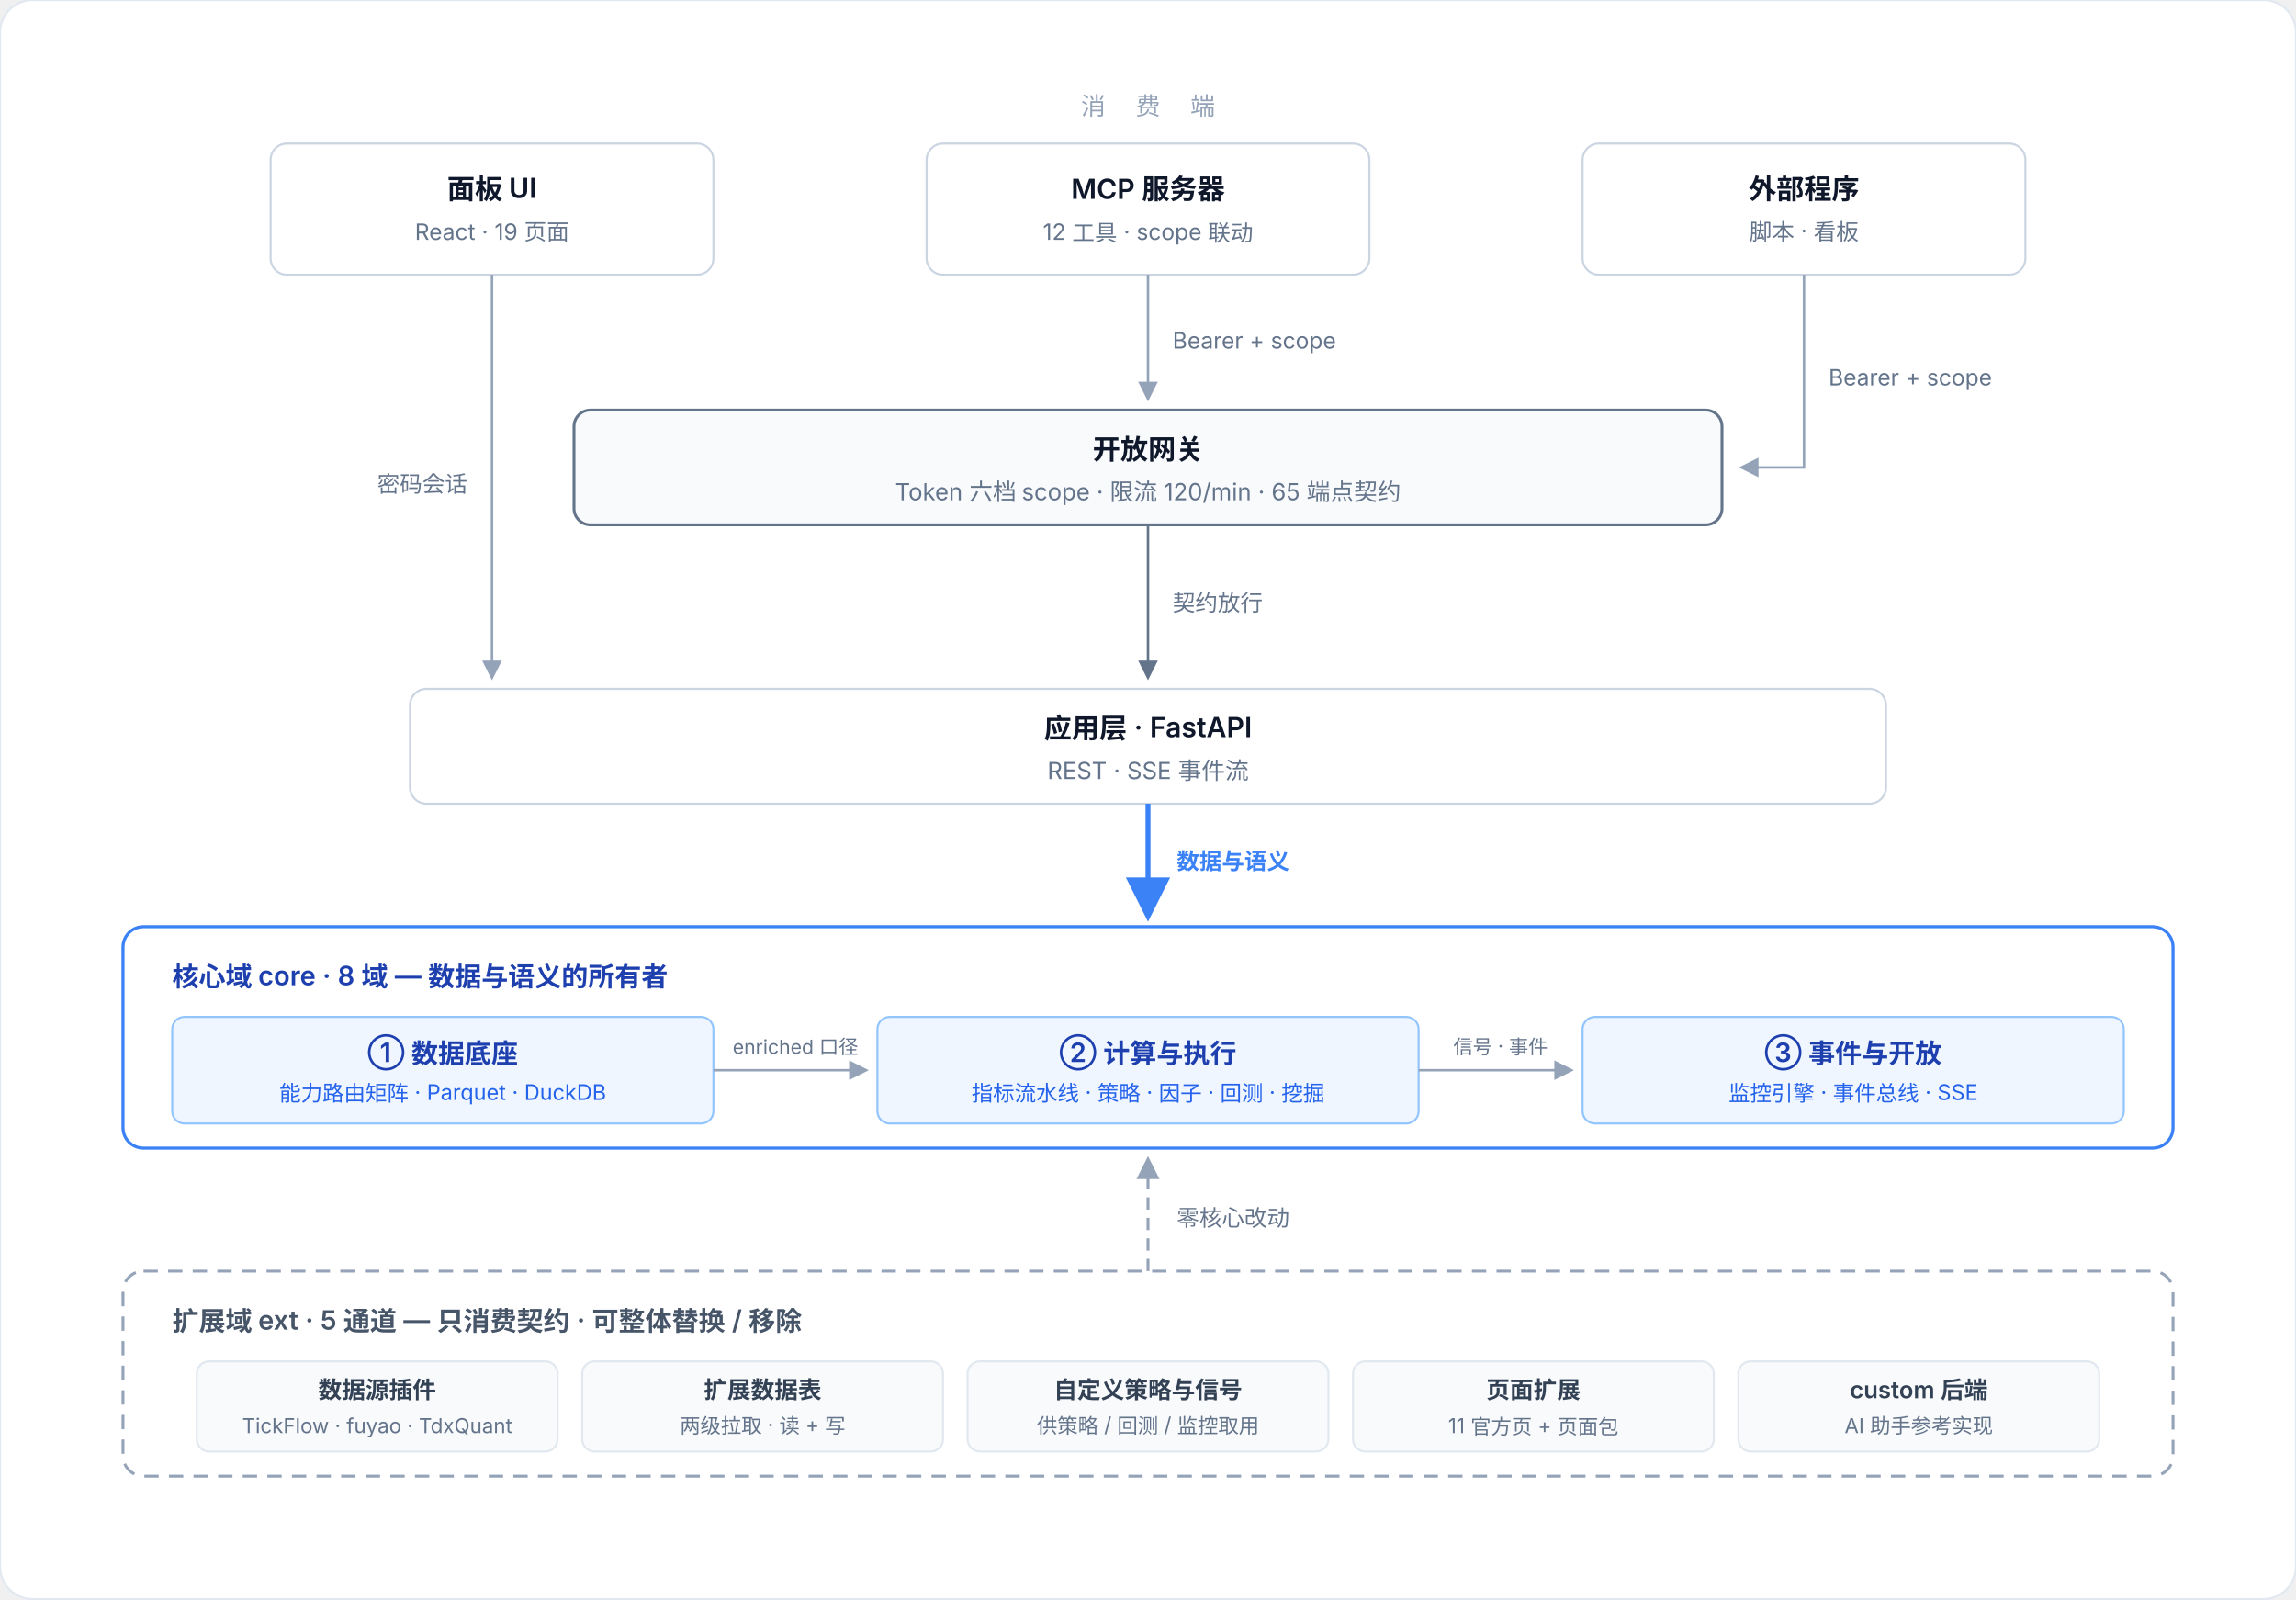
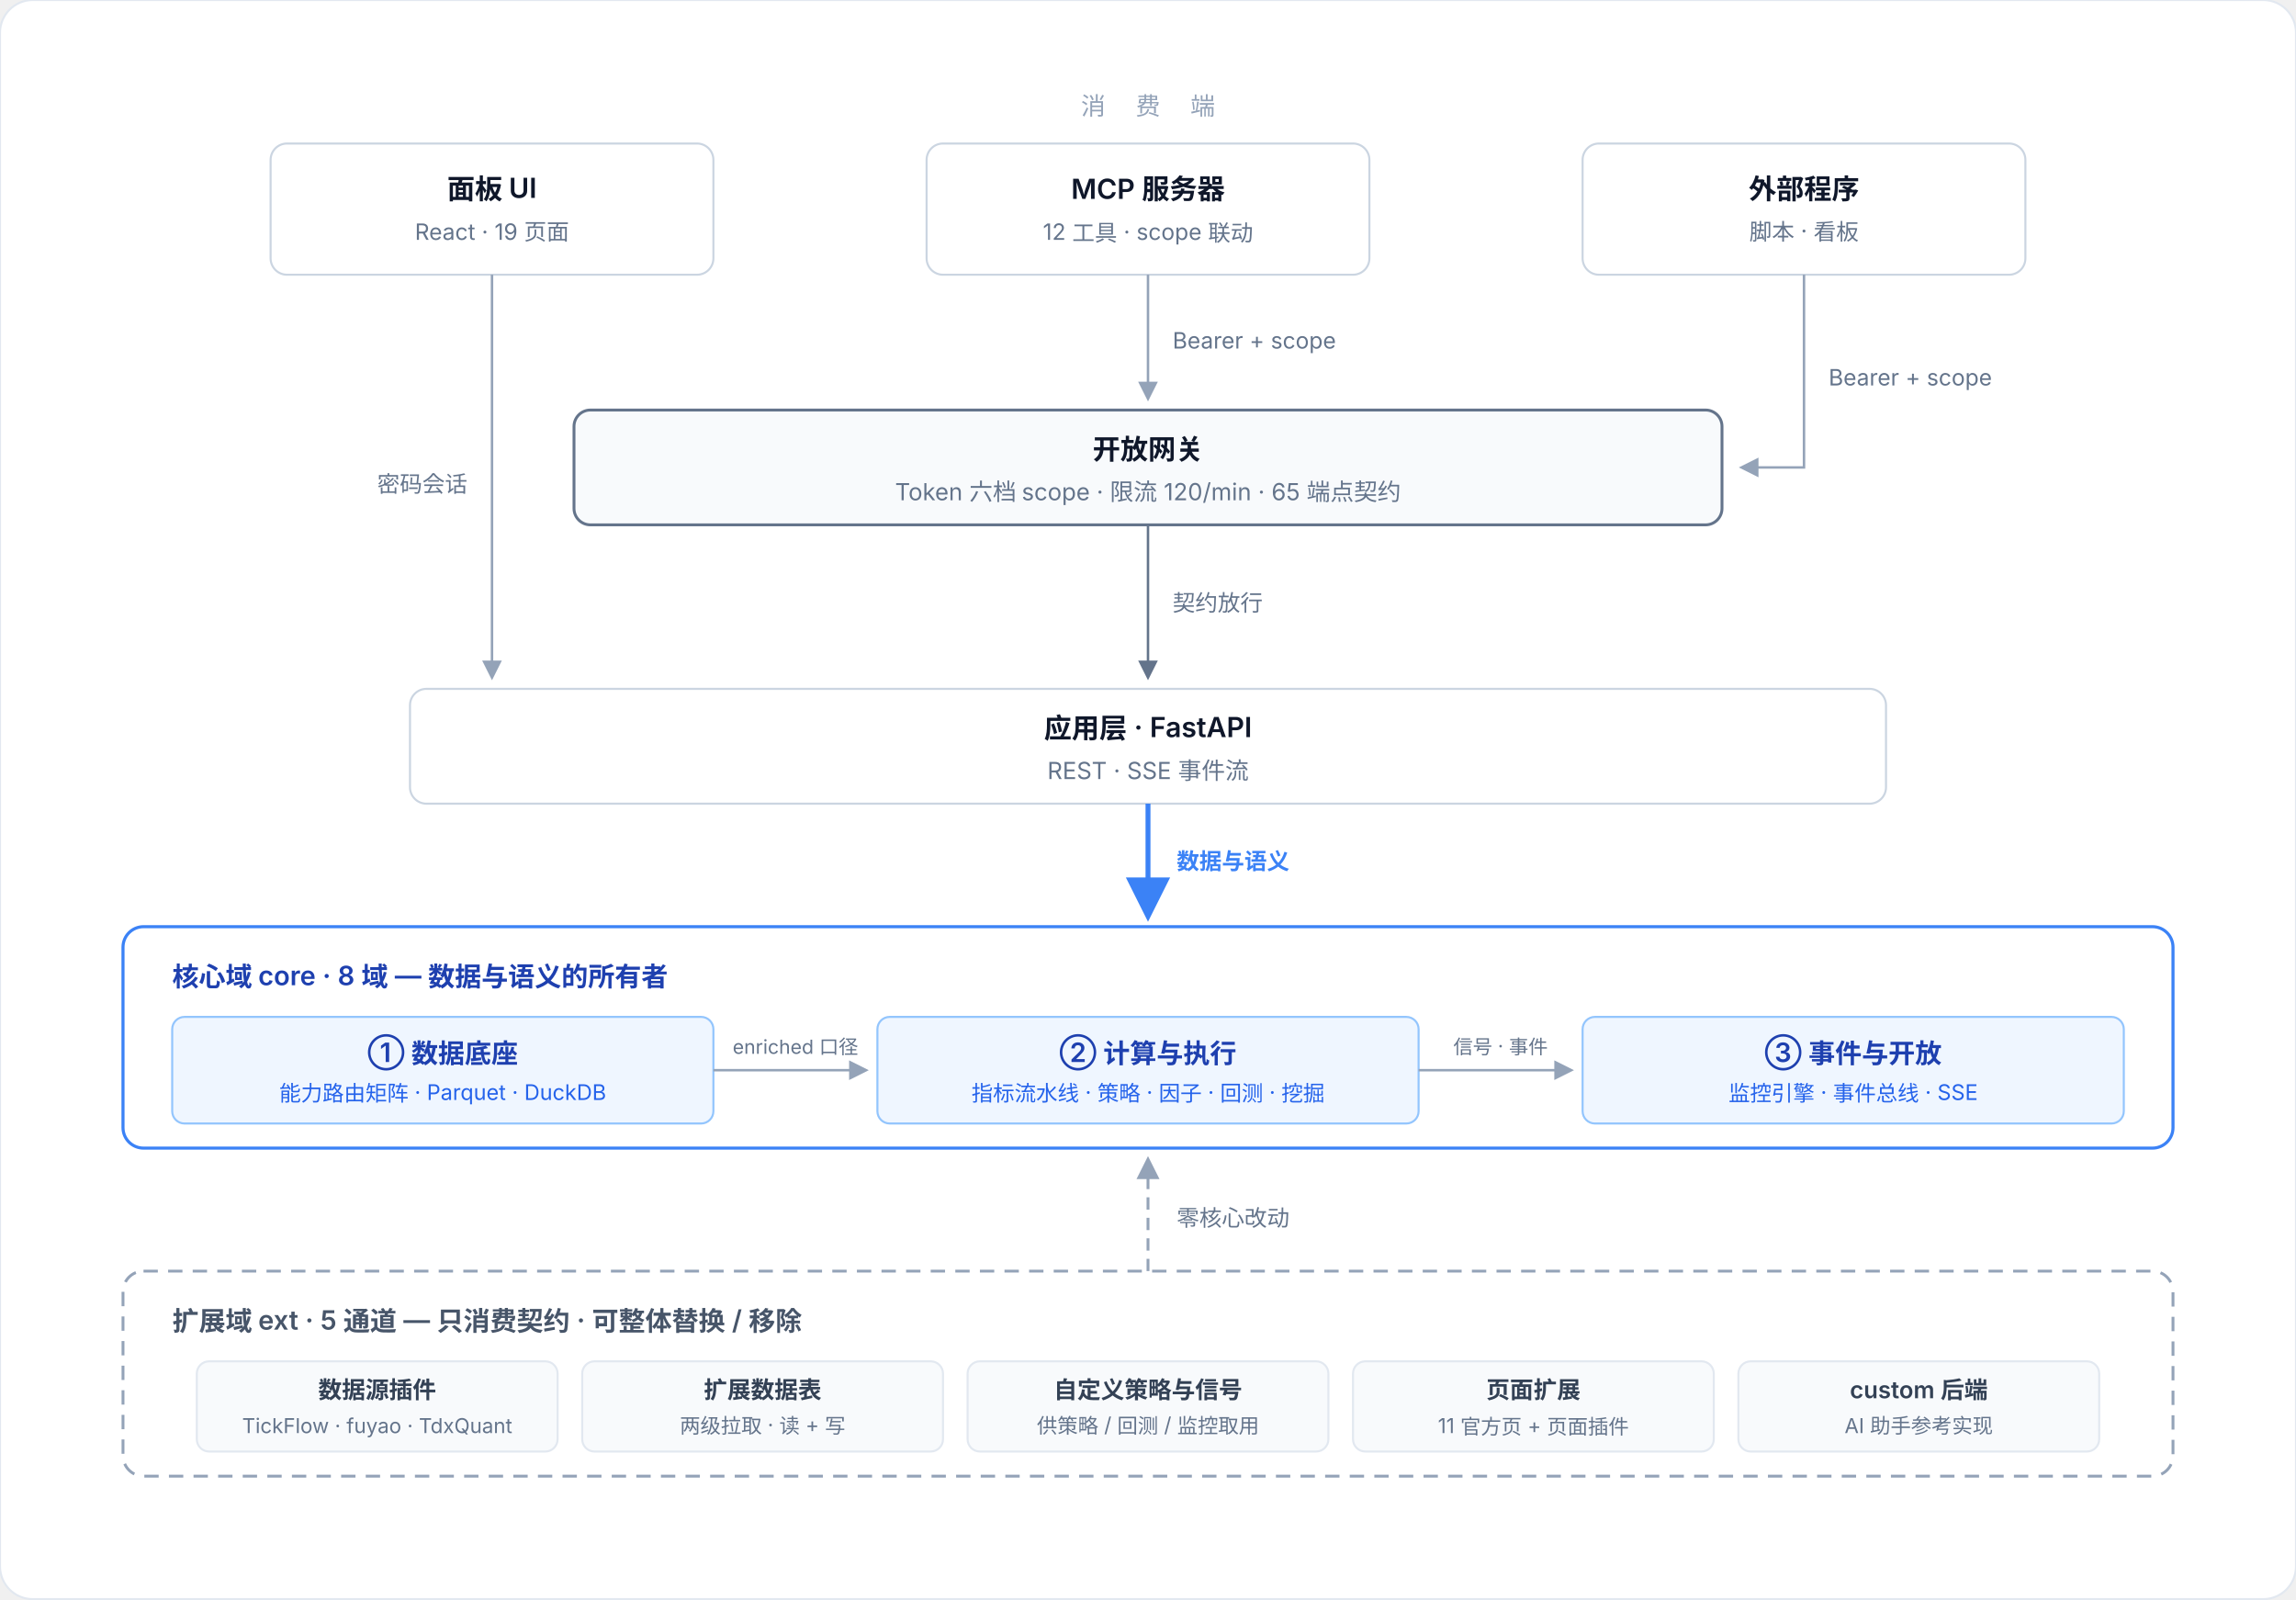
<svg xmlns="http://www.w3.org/2000/svg" width="1120" height="780" viewBox="0 0 1120 780" font-family="-apple-system,'PingFang SC','Noto Sans SC','Microsoft YaHei','Segoe UI',sans-serif">
  <defs>
    <marker id="aGrey" markerWidth="8" markerHeight="8" refX="6.5" refY="4" orient="auto">
      <path d="M0,0L8,4L0,8z" fill="#94A3B8" />
    </marker>
    <marker id="aDark" markerWidth="8" markerHeight="8" refX="6.5" refY="4" orient="auto">
      <path d="M0,0L8,4L0,8z" fill="#64748B" />
    </marker>
    <marker id="aBlue" markerWidth="9" markerHeight="9" refX="7.5" refY="4.5" orient="auto">
      <path d="M0,0L9,4.5L0,9z" fill="#3B82F6" />
    </marker>
  </defs>
  <rect x="0" y="0" width="1120" height="780" rx="16" fill="#FFFFFF" stroke="#E2E8F0" />
  <text x="560" y="56" text-anchor="middle" font-size="12" letter-spacing="6" fill="#94A3B8">消 费 端</text>
  <g>
    <rect x="132" y="70" width="216" height="64" rx="8" fill="#FFFFFF" stroke="#CBD5E1" />
    <text x="240" y="97" text-anchor="middle" font-size="13.5" font-weight="600" fill="#0F172A">面板 UI</text>
    <text x="240" y="117" text-anchor="middle" font-size="11" fill="#64748B">React · 19 页面</text>
    <rect x="452" y="70" width="216" height="64" rx="8" fill="#FFFFFF" stroke="#CBD5E1" />
    <text x="560" y="97" text-anchor="middle" font-size="13.5" font-weight="600" fill="#0F172A">MCP 服务器</text>
    <text x="560" y="117" text-anchor="middle" font-size="11" fill="#64748B">12 工具 · scope 联动</text>
    <rect x="772" y="70" width="216" height="64" rx="8" fill="#FFFFFF" stroke="#CBD5E1" />
    <text x="880" y="97" text-anchor="middle" font-size="13.5" font-weight="600" fill="#0F172A">外部程序</text>
    <text x="880" y="117" text-anchor="middle" font-size="11" fill="#64748B">脚本 · 看板</text>
  </g>
  <line x1="240" y1="134" x2="240" y2="330" stroke="#94A3B8" stroke-width="1.2" marker-end="url(#aGrey)" />
  <text x="228" y="240" text-anchor="end" font-size="11" fill="#64748B" paint-order="stroke" stroke="#FFFFFF" stroke-width="4" stroke-linejoin="round">密码会话</text>
  <line x1="560" y1="134" x2="560" y2="194" stroke="#94A3B8" stroke-width="1.2" marker-end="url(#aGrey)" />
  <text x="572" y="170" font-size="11" fill="#64748B" paint-order="stroke" stroke="#FFFFFF" stroke-width="4" stroke-linejoin="round">Bearer + scope</text>
  <path d="M880,134 L880,228 L850,228" fill="none" stroke="#94A3B8" stroke-width="1.2" marker-end="url(#aGrey)" />
  <text x="892" y="188" font-size="11" fill="#64748B" paint-order="stroke" stroke="#FFFFFF" stroke-width="4" stroke-linejoin="round">Bearer + scope</text>
  <rect x="280" y="200" width="560" height="56" rx="8" fill="#F8FAFC" stroke="#64748B" stroke-width="1.4" />
  <text x="560" y="224" text-anchor="middle" font-size="13.5" font-weight="600" fill="#0F172A">开放网关</text>
  <text x="560" y="244" text-anchor="middle" font-size="11.5" fill="#64748B">Token 六档 scope · 限流 120/min · 65 端点契约</text>
  <line x1="560" y1="256" x2="560" y2="330" stroke="#64748B" stroke-width="1.2" marker-end="url(#aDark)" />
  <text x="572" y="298" font-size="11" fill="#64748B" paint-order="stroke" stroke="#FFFFFF" stroke-width="4" stroke-linejoin="round">契约放行</text>
  <rect x="200" y="336" width="720" height="56" rx="8" fill="#FFFFFF" stroke="#CBD5E1" />
  <text x="560" y="360" text-anchor="middle" font-size="13.5" font-weight="600" fill="#0F172A">应用层 · FastAPI</text>
  <text x="560" y="380" text-anchor="middle" font-size="11.5" fill="#64748B">REST · SSE 事件流</text>
  <line x1="560" y1="392" x2="560" y2="446" stroke="#3B82F6" stroke-width="2.4" marker-end="url(#aBlue)" />
  <text x="574" y="424" font-size="11" font-weight="600" fill="#3B82F6" paint-order="stroke" stroke="#FFFFFF" stroke-width="4" stroke-linejoin="round">数据与语义</text>
  <rect x="60" y="452" width="1000" height="108" rx="10" fill="#FFFFFF" stroke="#3B82F6" stroke-width="1.5" />
  <text x="84" y="481" font-size="13" font-weight="600" fill="#1E40AF">核心域 core · 8 域 — 数据与语义的所有者</text>
  <g>
    <rect x="84" y="496" width="264" height="52" rx="6" fill="#EFF6FF" stroke="#93C5FD" />
    <text x="216" y="518" text-anchor="middle" font-size="13" font-weight="600" fill="#1E40AF">① 数据底座</text>
    <text x="216" y="537" text-anchor="middle" font-size="10.5" fill="#2563EB">能力路由矩阵 · Parquet · DuckDB</text>
    <rect x="428" y="496" width="264" height="52" rx="6" fill="#EFF6FF" stroke="#93C5FD" />
    <text x="560" y="518" text-anchor="middle" font-size="13" font-weight="600" fill="#1E40AF">② 计算与执行</text>
    <text x="560" y="537" text-anchor="middle" font-size="10.5" fill="#2563EB">指标流水线 · 策略 · 因子 · 回测 · 挖掘</text>
    <rect x="772" y="496" width="264" height="52" rx="6" fill="#EFF6FF" stroke="#93C5FD" />
    <text x="904" y="518" text-anchor="middle" font-size="13" font-weight="600" fill="#1E40AF">③ 事件与开放</text>
    <text x="904" y="537" text-anchor="middle" font-size="10.5" fill="#2563EB">监控引擎 · 事件总线 · SSE</text>
  </g>
  <line x1="348" y1="522" x2="422" y2="522" stroke="#94A3B8" stroke-width="1.2" marker-end="url(#aGrey)" />
  <text x="388" y="514" text-anchor="middle" font-size="9.5" fill="#64748B" paint-order="stroke" stroke="#FFFFFF" stroke-width="4" stroke-linejoin="round">enriched 口径</text>
  <line x1="692" y1="522" x2="766" y2="522" stroke="#94A3B8" stroke-width="1.2" marker-end="url(#aGrey)" />
  <text x="732" y="514" text-anchor="middle" font-size="9.5" fill="#64748B" paint-order="stroke" stroke="#FFFFFF" stroke-width="4" stroke-linejoin="round">信号 · 事件</text>
  <line x1="560" y1="620" x2="560" y2="566" stroke="#94A3B8" stroke-width="1.4" stroke-dasharray="6 4" marker-end="url(#aGrey)" />
  <text x="574" y="598" font-size="11" fill="#64748B" paint-order="stroke" stroke="#FFFFFF" stroke-width="4" stroke-linejoin="round">零核心改动</text>
  <rect x="60" y="620" width="1000" height="100" rx="10" fill="#FFFFFF" stroke="#94A3B8" stroke-width="1.4" stroke-dasharray="7 5" />
  <text x="84" y="649" font-size="13" font-weight="600" fill="#475569">扩展域 ext · 5 通道 — 只消费契约 · 可整体替换 / 移除</text>
  <g>
    <rect x="96" y="664" width="176" height="44" rx="6" fill="#F8FAFC" stroke="#E2E8F0" />
    <text x="184" y="682" text-anchor="middle" font-size="11.5" font-weight="600" fill="#334155">数据源插件</text>
    <text x="184" y="699" text-anchor="middle" font-size="10" fill="#64748B">TickFlow · fuyao · TdxQuant</text>
    <rect x="284" y="664" width="176" height="44" rx="6" fill="#F8FAFC" stroke="#E2E8F0" />
    <text x="372" y="682" text-anchor="middle" font-size="11.5" font-weight="600" fill="#334155">扩展数据表</text>
    <text x="372" y="699" text-anchor="middle" font-size="10" fill="#64748B">两级拉取 · 读 + 写</text>
    <rect x="472" y="664" width="176" height="44" rx="6" fill="#F8FAFC" stroke="#E2E8F0" />
    <text x="560" y="682" text-anchor="middle" font-size="11.5" font-weight="600" fill="#334155">自定义策略与信号</text>
    <text x="560" y="699" text-anchor="middle" font-size="10" fill="#64748B">供策略 / 回测 / 监控取用</text>
    <rect x="660" y="664" width="176" height="44" rx="6" fill="#F8FAFC" stroke="#E2E8F0" />
    <text x="748" y="682" text-anchor="middle" font-size="11.5" font-weight="600" fill="#334155">页面扩展</text>
-     <text x="748" y="699" text-anchor="middle" font-size="10" fill="#64748B">11 官方页 + 页面包</text>
+     <text x="748" y="699" text-anchor="middle" font-size="10" fill="#64748B">11 官方页 + 页面插件</text>
    <rect x="848" y="664" width="176" height="44" rx="6" fill="#F8FAFC" stroke="#E2E8F0" />
    <text x="936" y="682" text-anchor="middle" font-size="11.5" font-weight="600" fill="#334155">custom 后端</text>
    <text x="936" y="699" text-anchor="middle" font-size="10" fill="#64748B">AI 助手参考实现</text>
  </g>
</svg>
